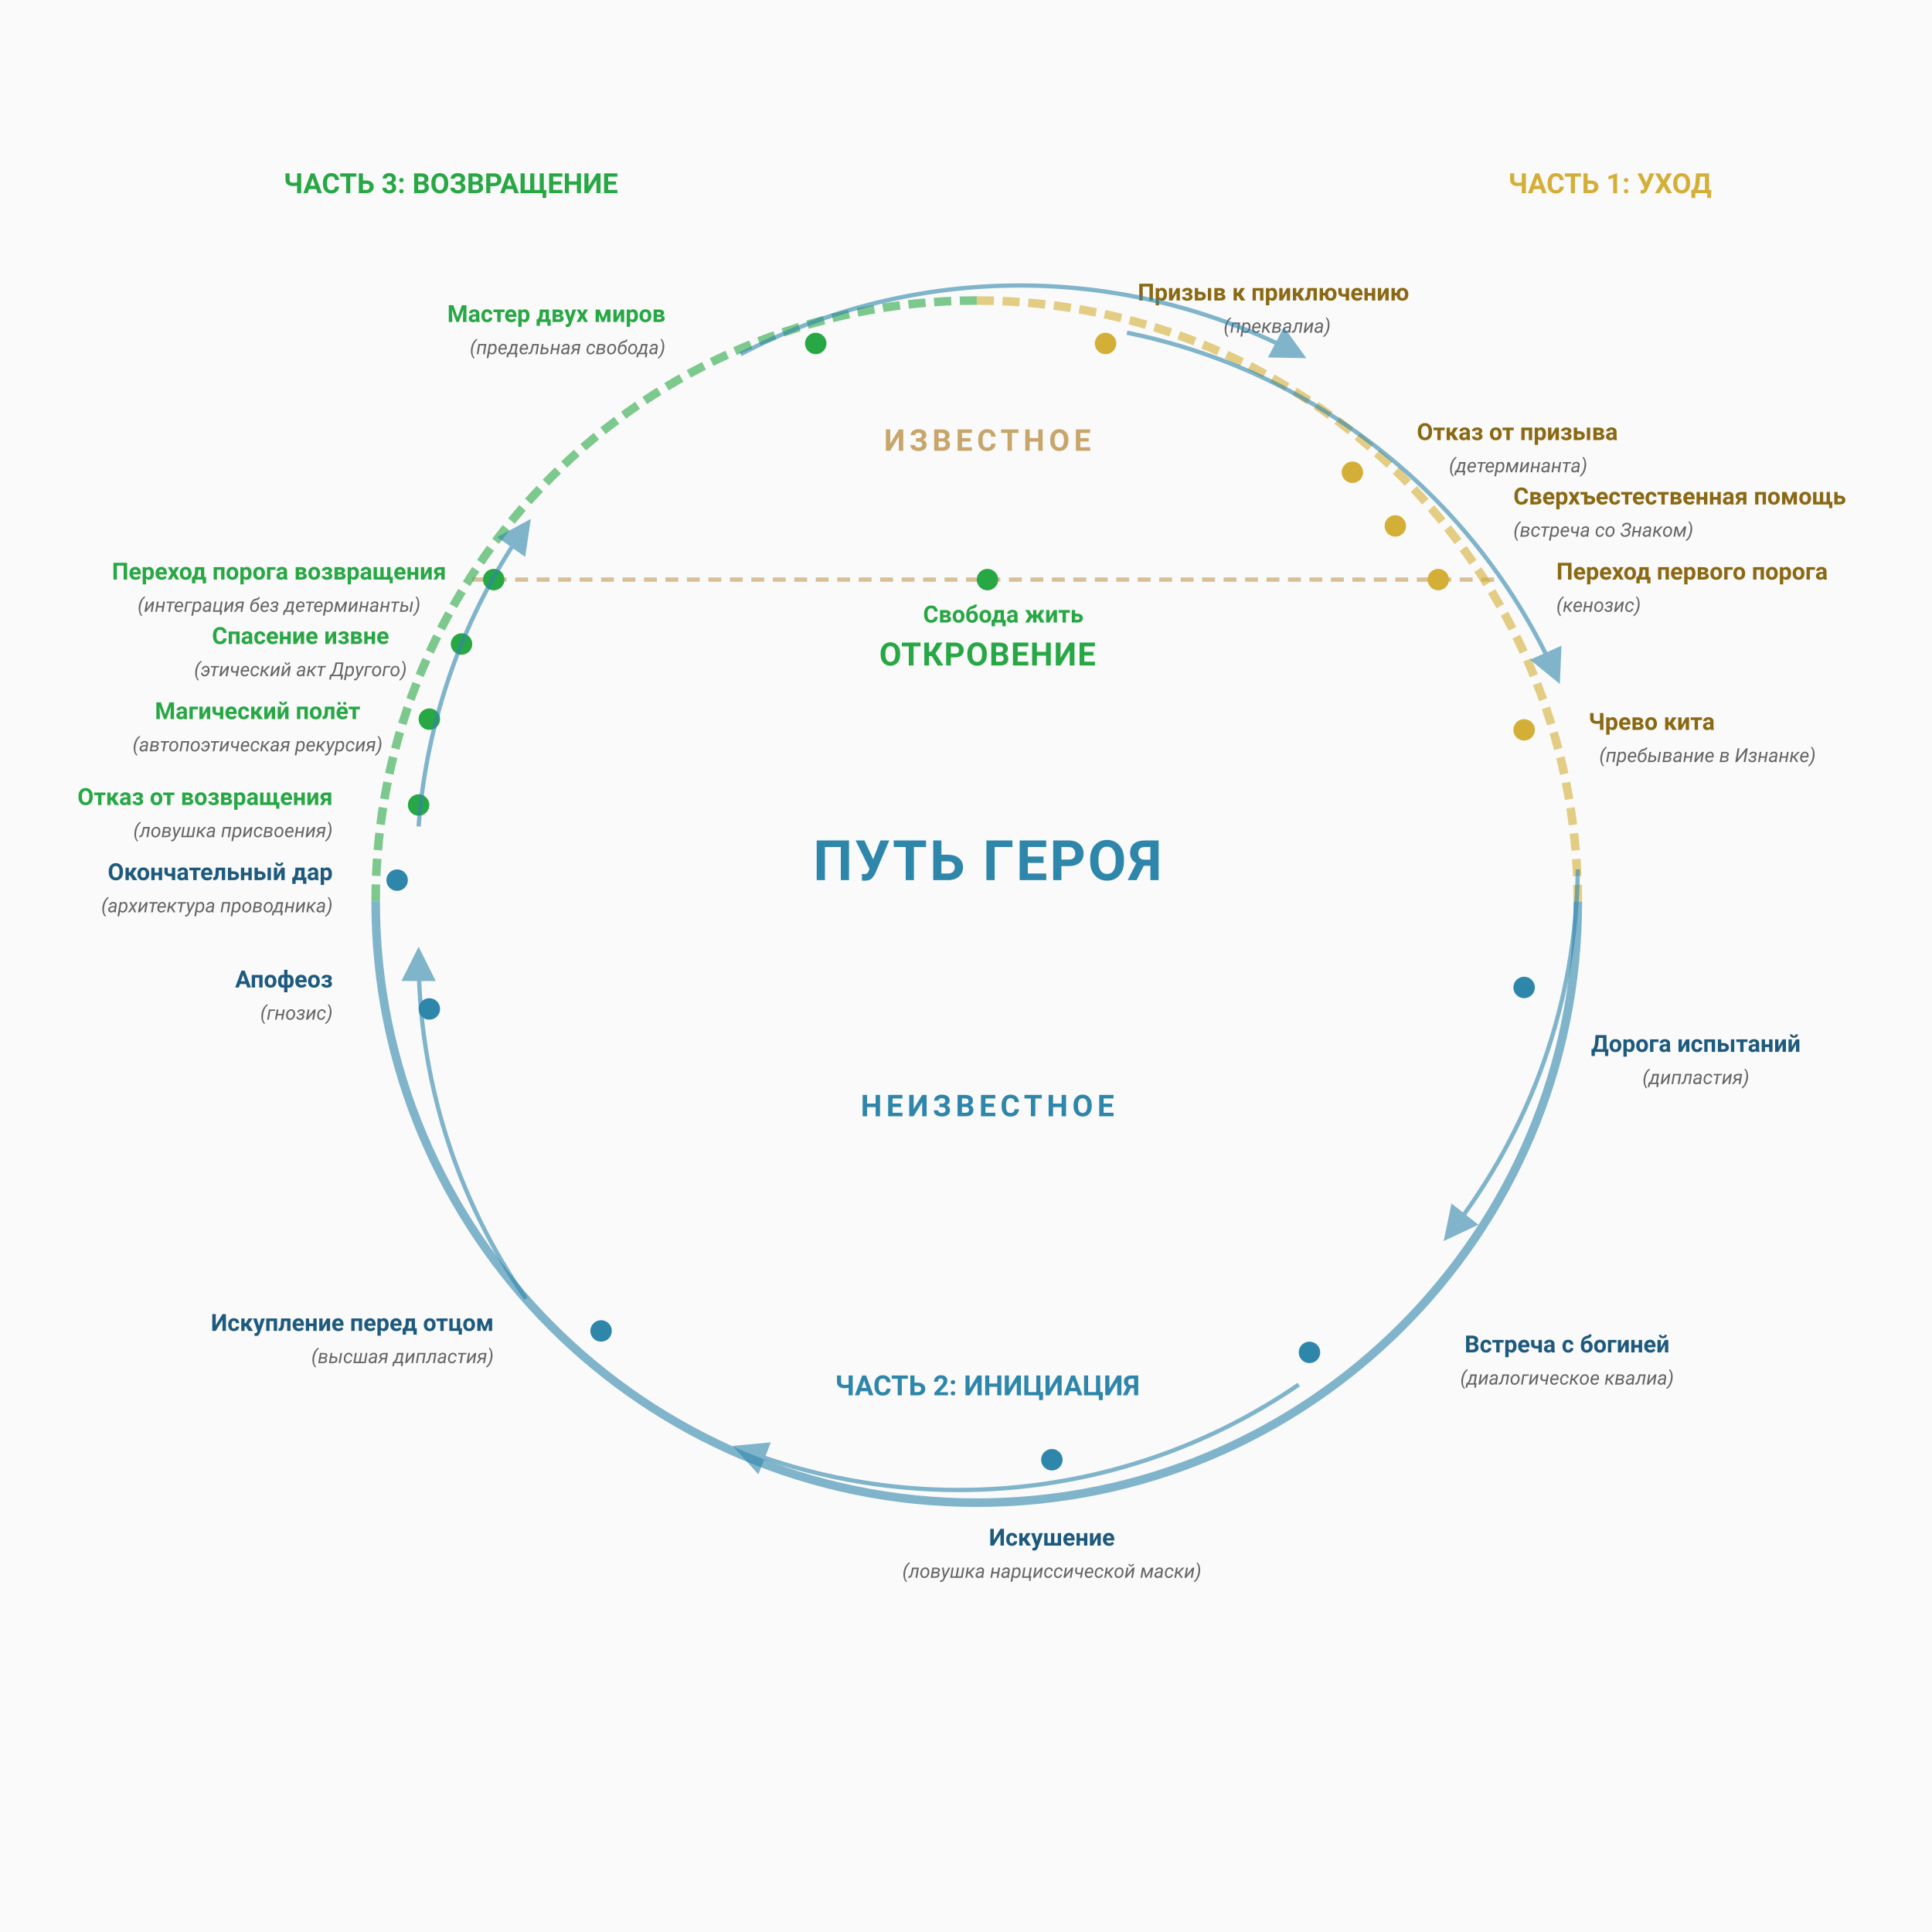
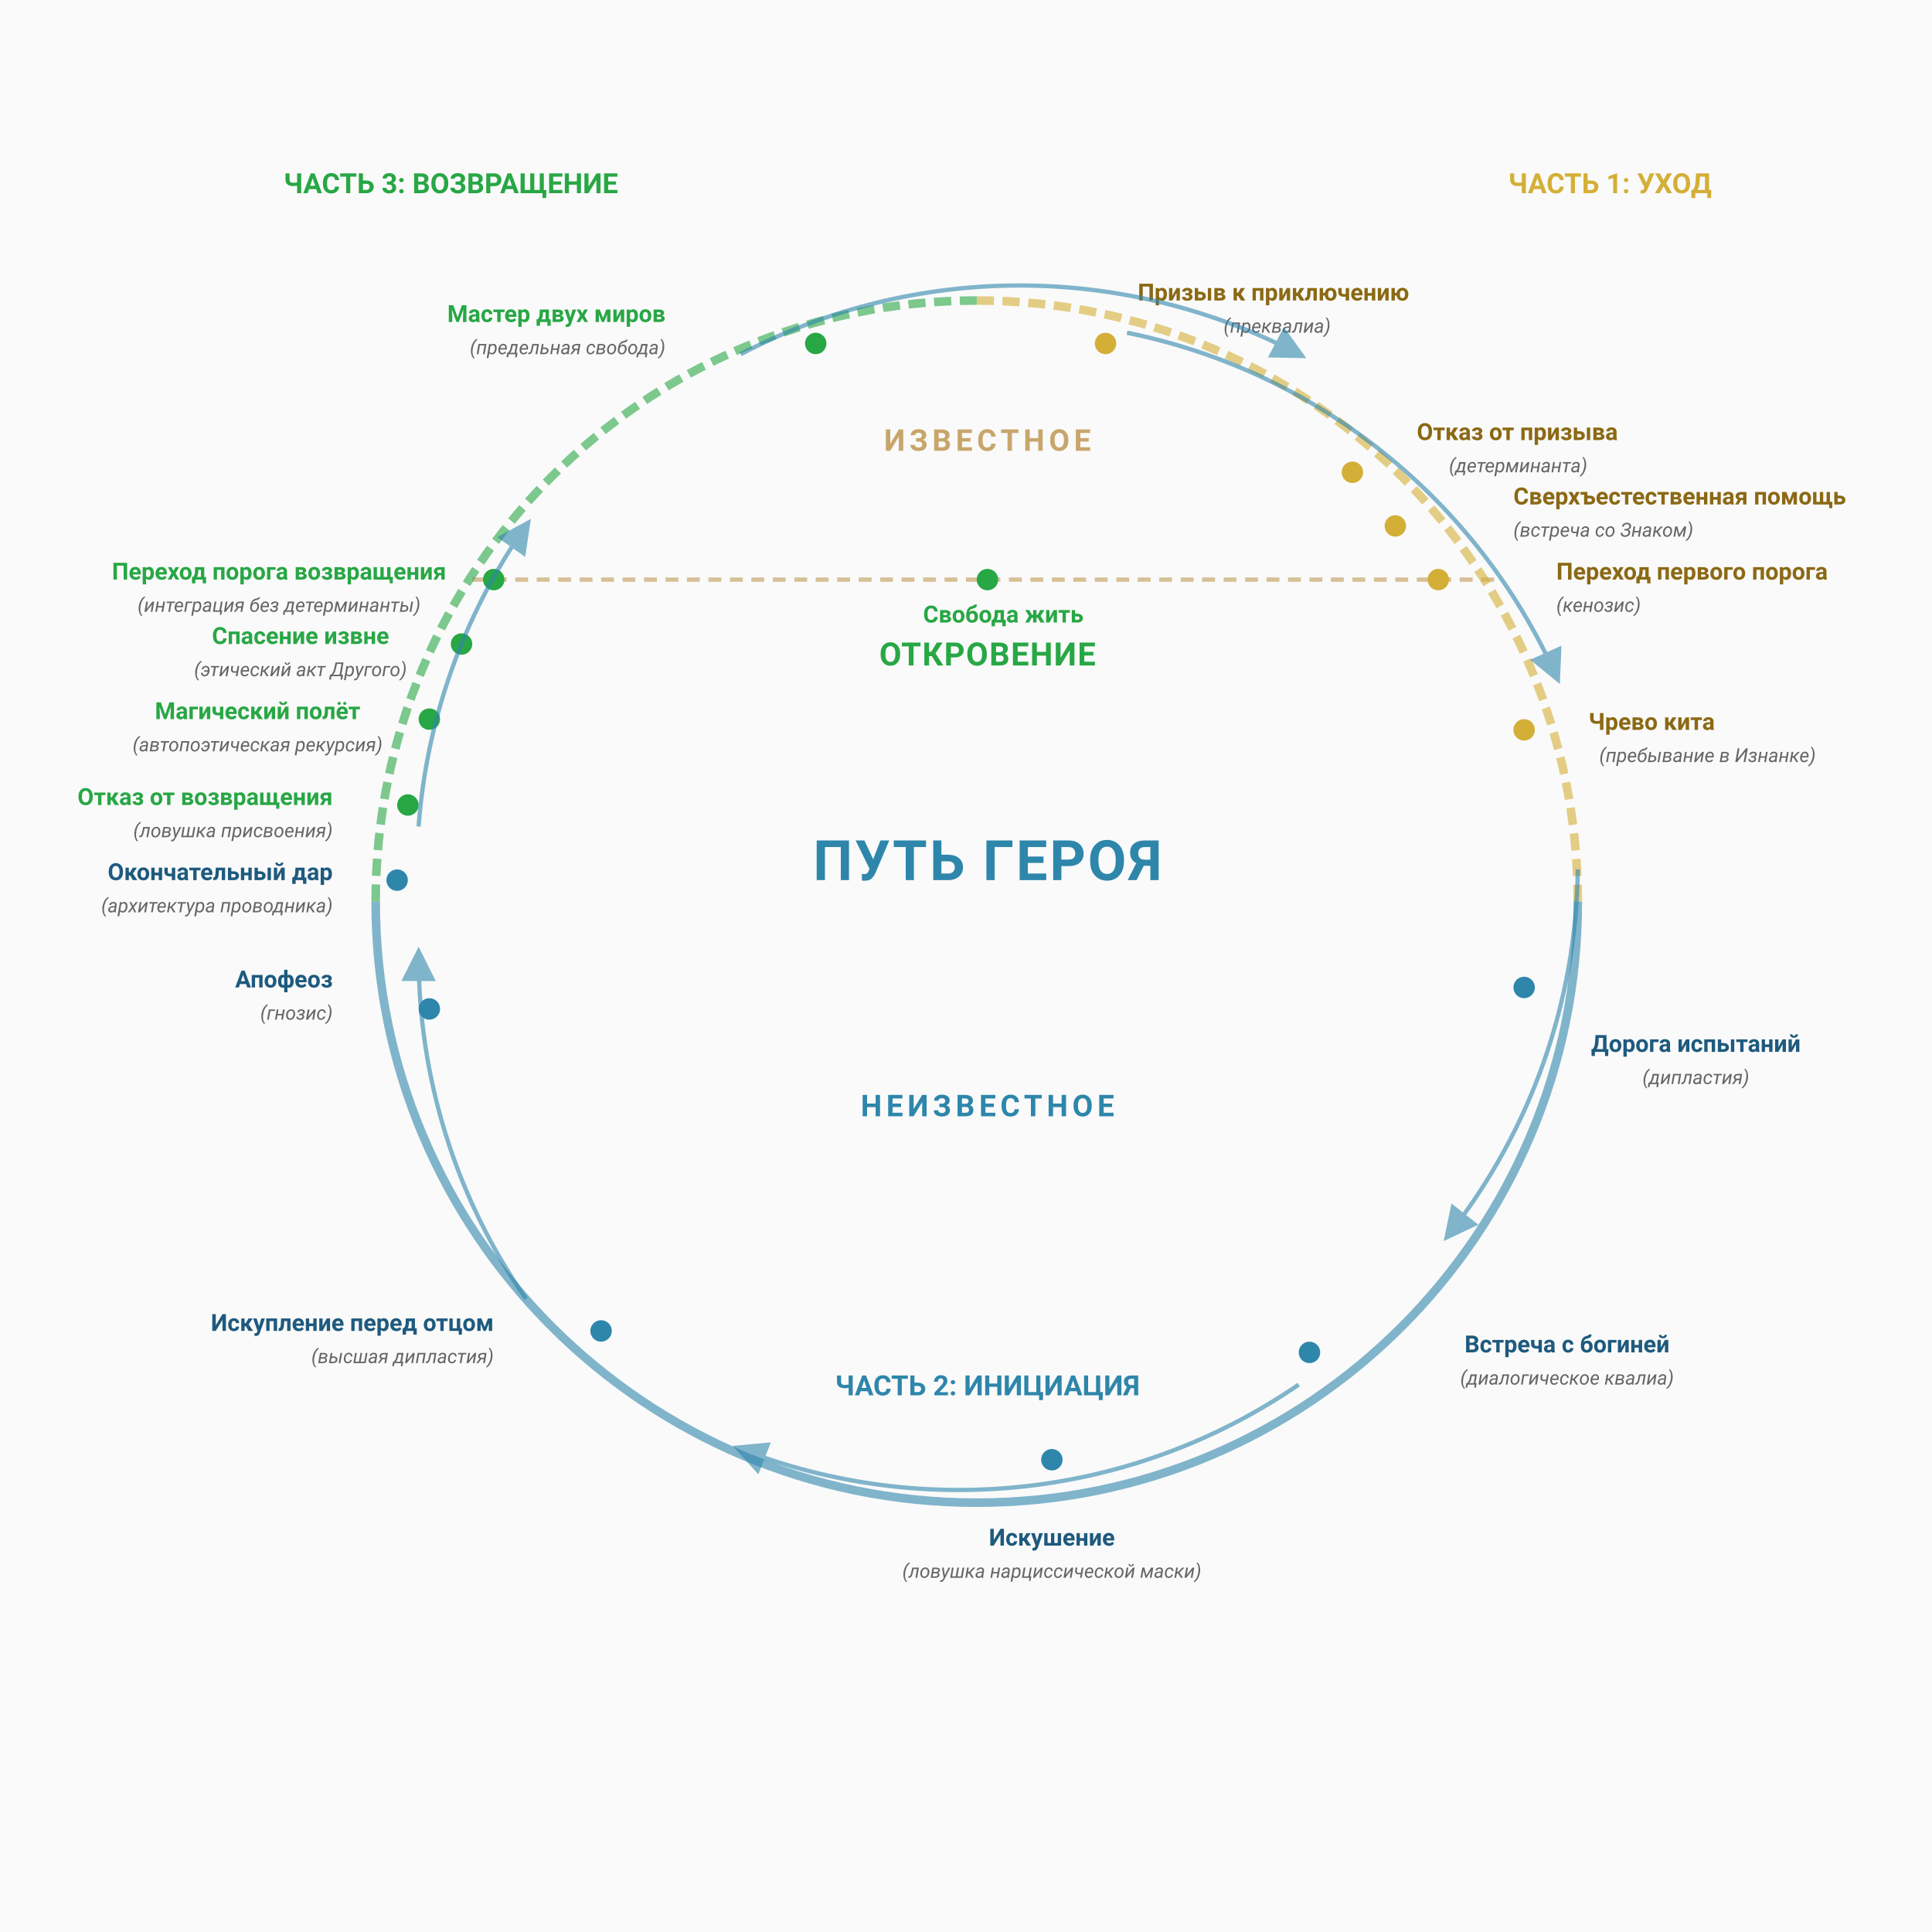
<svg xmlns="http://www.w3.org/2000/svg" viewBox="0 0 900 900" width="900" height="900">
  <defs>
    <marker id="arrow" markerWidth="8" markerHeight="8" refX="6" refY="4" orient="auto">
      <polygon points="0 0, 8 4, 0 8" fill="#2E86AB" />
    </marker>
  </defs>
  <rect width="100%" height="100%" fill="#FAFAFA" />
  <g transform="translate(30, 0)">
    <line x1="190" y1="270" x2="668" y2="270" stroke="#C8A66B" stroke-width="2" stroke-dasharray="6,4" opacity="0.7" />
    <g text-anchor="middle" font-family="system-ui, -apple-system, 'Segoe UI', Roboto, sans-serif">
      <text x="430" y="410" font-size="26" font-weight="bold" fill="#2E86AB" letter-spacing="1">ПУТЬ ГЕРОЯ</text>
      <text x="430" y="310" font-size="15" font-weight="600" fill="#28A745" letter-spacing="0.5">ОТКРОВЕНИЕ</text>
      <text x="430" y="210" font-size="14" font-weight="bold" fill="#C8A66B" letter-spacing="2">ИЗВЕСТНОЕ</text>
      <text x="430" y="520" font-size="14" font-weight="bold" fill="#2E86AB" letter-spacing="2">НЕИЗВЕСТНОЕ</text>
    </g>
    <path d="M 425 140 A 280 280 0 0 1 705 420" fill="none" stroke="#D4AF37" stroke-width="4" opacity="0.6" stroke-dasharray="8,4" />
    <path d="M 705 420 A 280 280 0 0 1 145 420" fill="none" stroke="#2E86AB" stroke-width="4" opacity="0.6" />
    <path d="M 145 420 A 280 280 0 0 1 425 140" fill="none" stroke="#28A745" stroke-width="4" opacity="0.6" stroke-dasharray="8,4" />
    <g id="departure" font-family="system-ui, -apple-system, 'Segoe UI', Roboto, sans-serif" font-size="11" font-weight="600" fill="#8B6914">
      <g id="stage-call">
        <circle cx="485" cy="160" r="5" fill="#D4AF37" />
        <text x="500" y="140" text-anchor="start">Призыв к приключению</text>
        <text x="540" y="155" text-anchor="start" font-size="9" font-weight="normal" font-style="italic" fill="#666">(преквалиа)</text>
      </g>
      <g id="stage-refusal">
        <circle cx="600" cy="220" r="5" fill="#D4AF37" />
        <text x="630" y="205" text-anchor="start">Отказ от призыва</text>
        <text x="645" y="220" text-anchor="start" font-size="9" font-weight="normal" font-style="italic" fill="#666">(детерминанта)</text>
      </g>
      <g id="stage-help">
        <circle cx="620" cy="245" r="5" fill="#D4AF37" />
        <text x="675" y="235" text-anchor="start">Сверхъестественная помощь</text>
        <text x="675" y="250" text-anchor="start" font-size="9" font-weight="normal" font-style="italic" fill="#666">(встреча со Знаком)</text>
      </g>
      <g id="stage-threshold">
        <circle cx="640" cy="270" r="5" fill="#D4AF37" />
        <text x="695" y="270" text-anchor="start">Переход первого порога</text>
        <text x="695" y="285" text-anchor="start" font-size="9" font-weight="normal" font-style="italic" fill="#666">(кенозис)</text>
      </g>
      <g id="stage-whale">
        <circle cx="680" cy="340" r="5" fill="#D4AF37" />
        <text x="710" y="340" text-anchor="start">Чрево кита</text>
        <text x="715" y="355" text-anchor="start" font-size="9" font-weight="normal" font-style="italic" fill="#666">(пребывание в Изнанке)</text>
      </g>
    </g>
    <g id="initiation" font-family="system-ui, -apple-system, 'Segoe UI', Roboto, sans-serif" font-size="11" font-weight="600" fill="#1E5A7E">
      <g id="stage-trials">
        <circle cx="680" cy="460" r="5" fill="#2E86AB" />
        <text x="760" y="490" text-anchor="middle">Дорога испытаний</text>
        <text x="760" y="505" text-anchor="middle" font-size="9" font-weight="normal" font-style="italic" fill="#666">(дипластия)</text>
      </g>
      <g id="stage-goddess">
        <circle cx="580" cy="630" r="5" fill="#2E86AB" />
        <text x="700" y="630" text-anchor="middle">Встреча с богиней</text>
        <text x="700" y="645" text-anchor="middle" font-size="9" font-weight="normal" font-style="italic" fill="#666">(диалогическое квалиа)</text>
      </g>
      <g id="stage-temptation">
        <circle cx="460" cy="680" r="5" fill="#2E86AB" />
        <text x="460" y="720" text-anchor="middle">Искушение</text>
        <text x="460" y="735" text-anchor="middle" font-size="9" font-weight="normal" font-style="italic" fill="#666">(ловушка нарциссической маски)</text>
      </g>
      <g id="stage-father">
        <circle cx="250" cy="620" r="5" fill="#2E86AB" />
        <text x="200" y="620" text-anchor="end">Искупление перед отцом</text>
        <text x="200" y="635" text-anchor="end" font-size="9" font-weight="normal" font-style="italic" fill="#666">(высшая дипластия)</text>
      </g>
      <g id="stage-apotheosis">
        <circle cx="170" cy="470" r="5" fill="#2E86AB" />
        <text x="125" y="460" text-anchor="end">Апофеоз</text>
        <text x="125" y="475" text-anchor="end" font-size="9" font-weight="normal" font-style="italic" fill="#666">(гнозис)</text>
      </g>
      <g id="stage-gift">
        <circle cx="155" cy="410" r="5" fill="#2E86AB" />
        <text x="125" y="410" text-anchor="end">Окончательный дар</text>
        <text x="125" y="425" text-anchor="end" font-size="9" font-weight="normal" font-style="italic" fill="#666">(архитектура проводника)</text>
      </g>
    </g>
    <g id="return" font-family="system-ui, -apple-system, 'Segoe UI', Roboto, sans-serif" font-size="11" font-weight="600" fill="#28A745">
      <g id="stage-refusal-return">
-         <circle cx="165" cy="375" r="5" fill="#28A745" />
+         <circle cx="160" cy="375" r="5" fill="#28A745" />
        <text x="125" y="375" text-anchor="end">Отказ от возвращения</text>
        <text x="125" y="390" text-anchor="end" font-size="9" font-weight="normal" font-style="italic" fill="#666">(ловушка присвоения)</text>
      </g>
      <g id="stage-flight">
        <circle cx="170" cy="335" r="5" fill="#28A745" />
        <text x="90" y="335" text-anchor="middle">Магический полёт</text>
        <text x="90" y="350" text-anchor="middle" font-size="9" font-weight="normal" font-style="italic" fill="#666">(автопоэтическая рекурсия)</text>
      </g>
      <g id="stage-rescue">
        <circle cx="185" cy="300" r="5" fill="#28A745" />
        <text x="110" y="300" text-anchor="middle">Спасение извне</text>
        <text x="110" y="315" text-anchor="middle" font-size="9" font-weight="normal" font-style="italic" fill="#666">(этический акт Другого)</text>
      </g>
      <g id="stage-return-threshold">
        <circle cx="200" cy="270" r="5" fill="#28A745" />
        <text x="100" y="270" text-anchor="middle">Переход порога возвращения</text>
        <text x="100" y="285" text-anchor="middle" font-size="9" font-weight="normal" font-style="italic" fill="#666">(интеграция без детерминанты)</text>
      </g>
      <g id="stage-master">
        <circle cx="350" cy="160" r="5" fill="#28A745" />
        <text x="280" y="150" text-anchor="end">Мастер двух миров</text>
        <text x="280" y="165" text-anchor="end" font-size="9" font-weight="normal" font-style="italic" fill="#666">(предельная свобода)</text>
      </g>
      <g id="stage-freedom">
        <circle cx="430" cy="270" r="5" fill="#28A745" />
        <text x="400" y="290" text-anchor="start">Свобода жить</text>
      </g>
    </g>
    <g font-family="system-ui, -apple-system, 'Segoe UI', Roboto, sans-serif" font-size="13" font-weight="bold">
      <text x="720" y="90" fill="#D4AF37" text-anchor="middle">ЧАСТЬ 1: УХОД</text>
      <text x="430" y="650" fill="#2E86AB" text-anchor="middle">ЧАСТЬ 2: ИНИЦИАЦИЯ</text>
      <text x="180" y="90" fill="#28A745" text-anchor="middle">ЧАСТЬ 3: ВОЗВРАЩЕНИЕ</text>
    </g>
    <g fill="none" stroke="#2E86AB" stroke-width="2" marker-end="url(#arrow)" opacity="0.6">
      <path d="M 495 155 A 280 280 0 0 1 695 315" />
      <path d="M 315 165 A 280 280 0 0 1 575 165" />
      <path d="M 165 385 A 280 280 0 0 1 215 245" />
      <path d="M 705 405 A 280 280 0 0 1 645 575" />
      <path d="M 575 645 A 280 280 0 0 1 315 675" />
      <path d="M 215 605 A 280 280 0 0 1 165 445" />
    </g>
  </g>
</svg>
